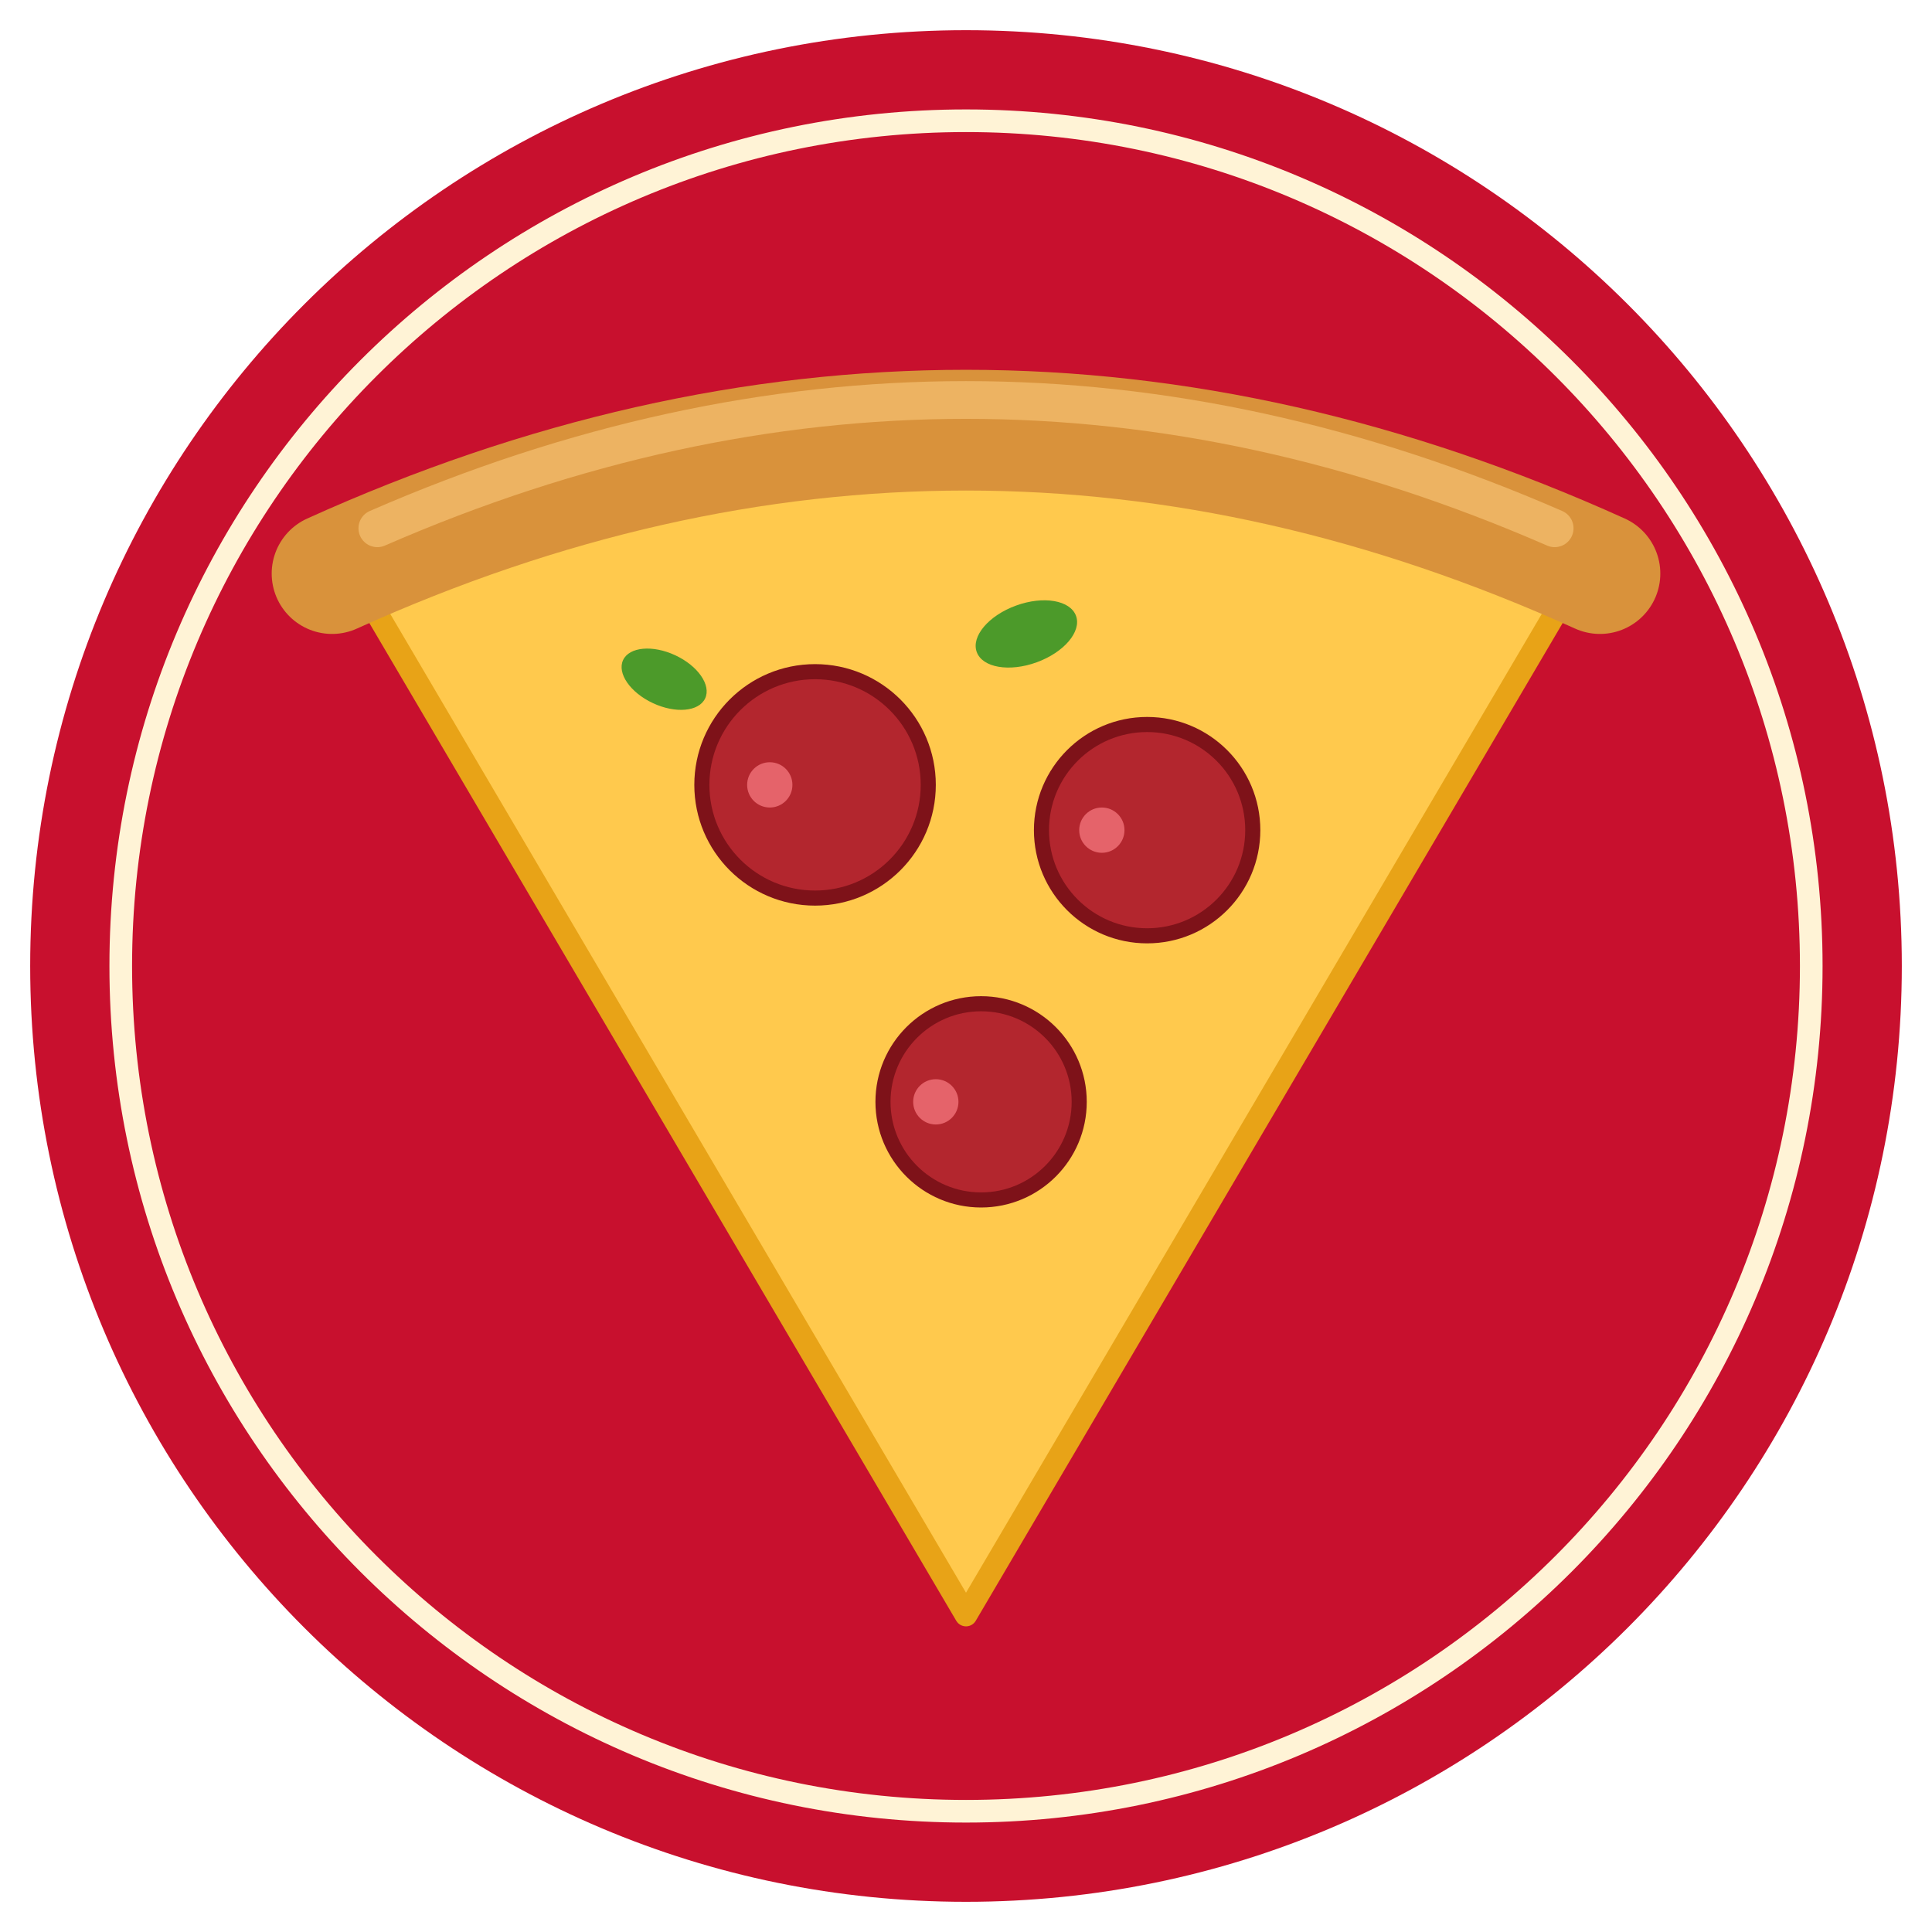
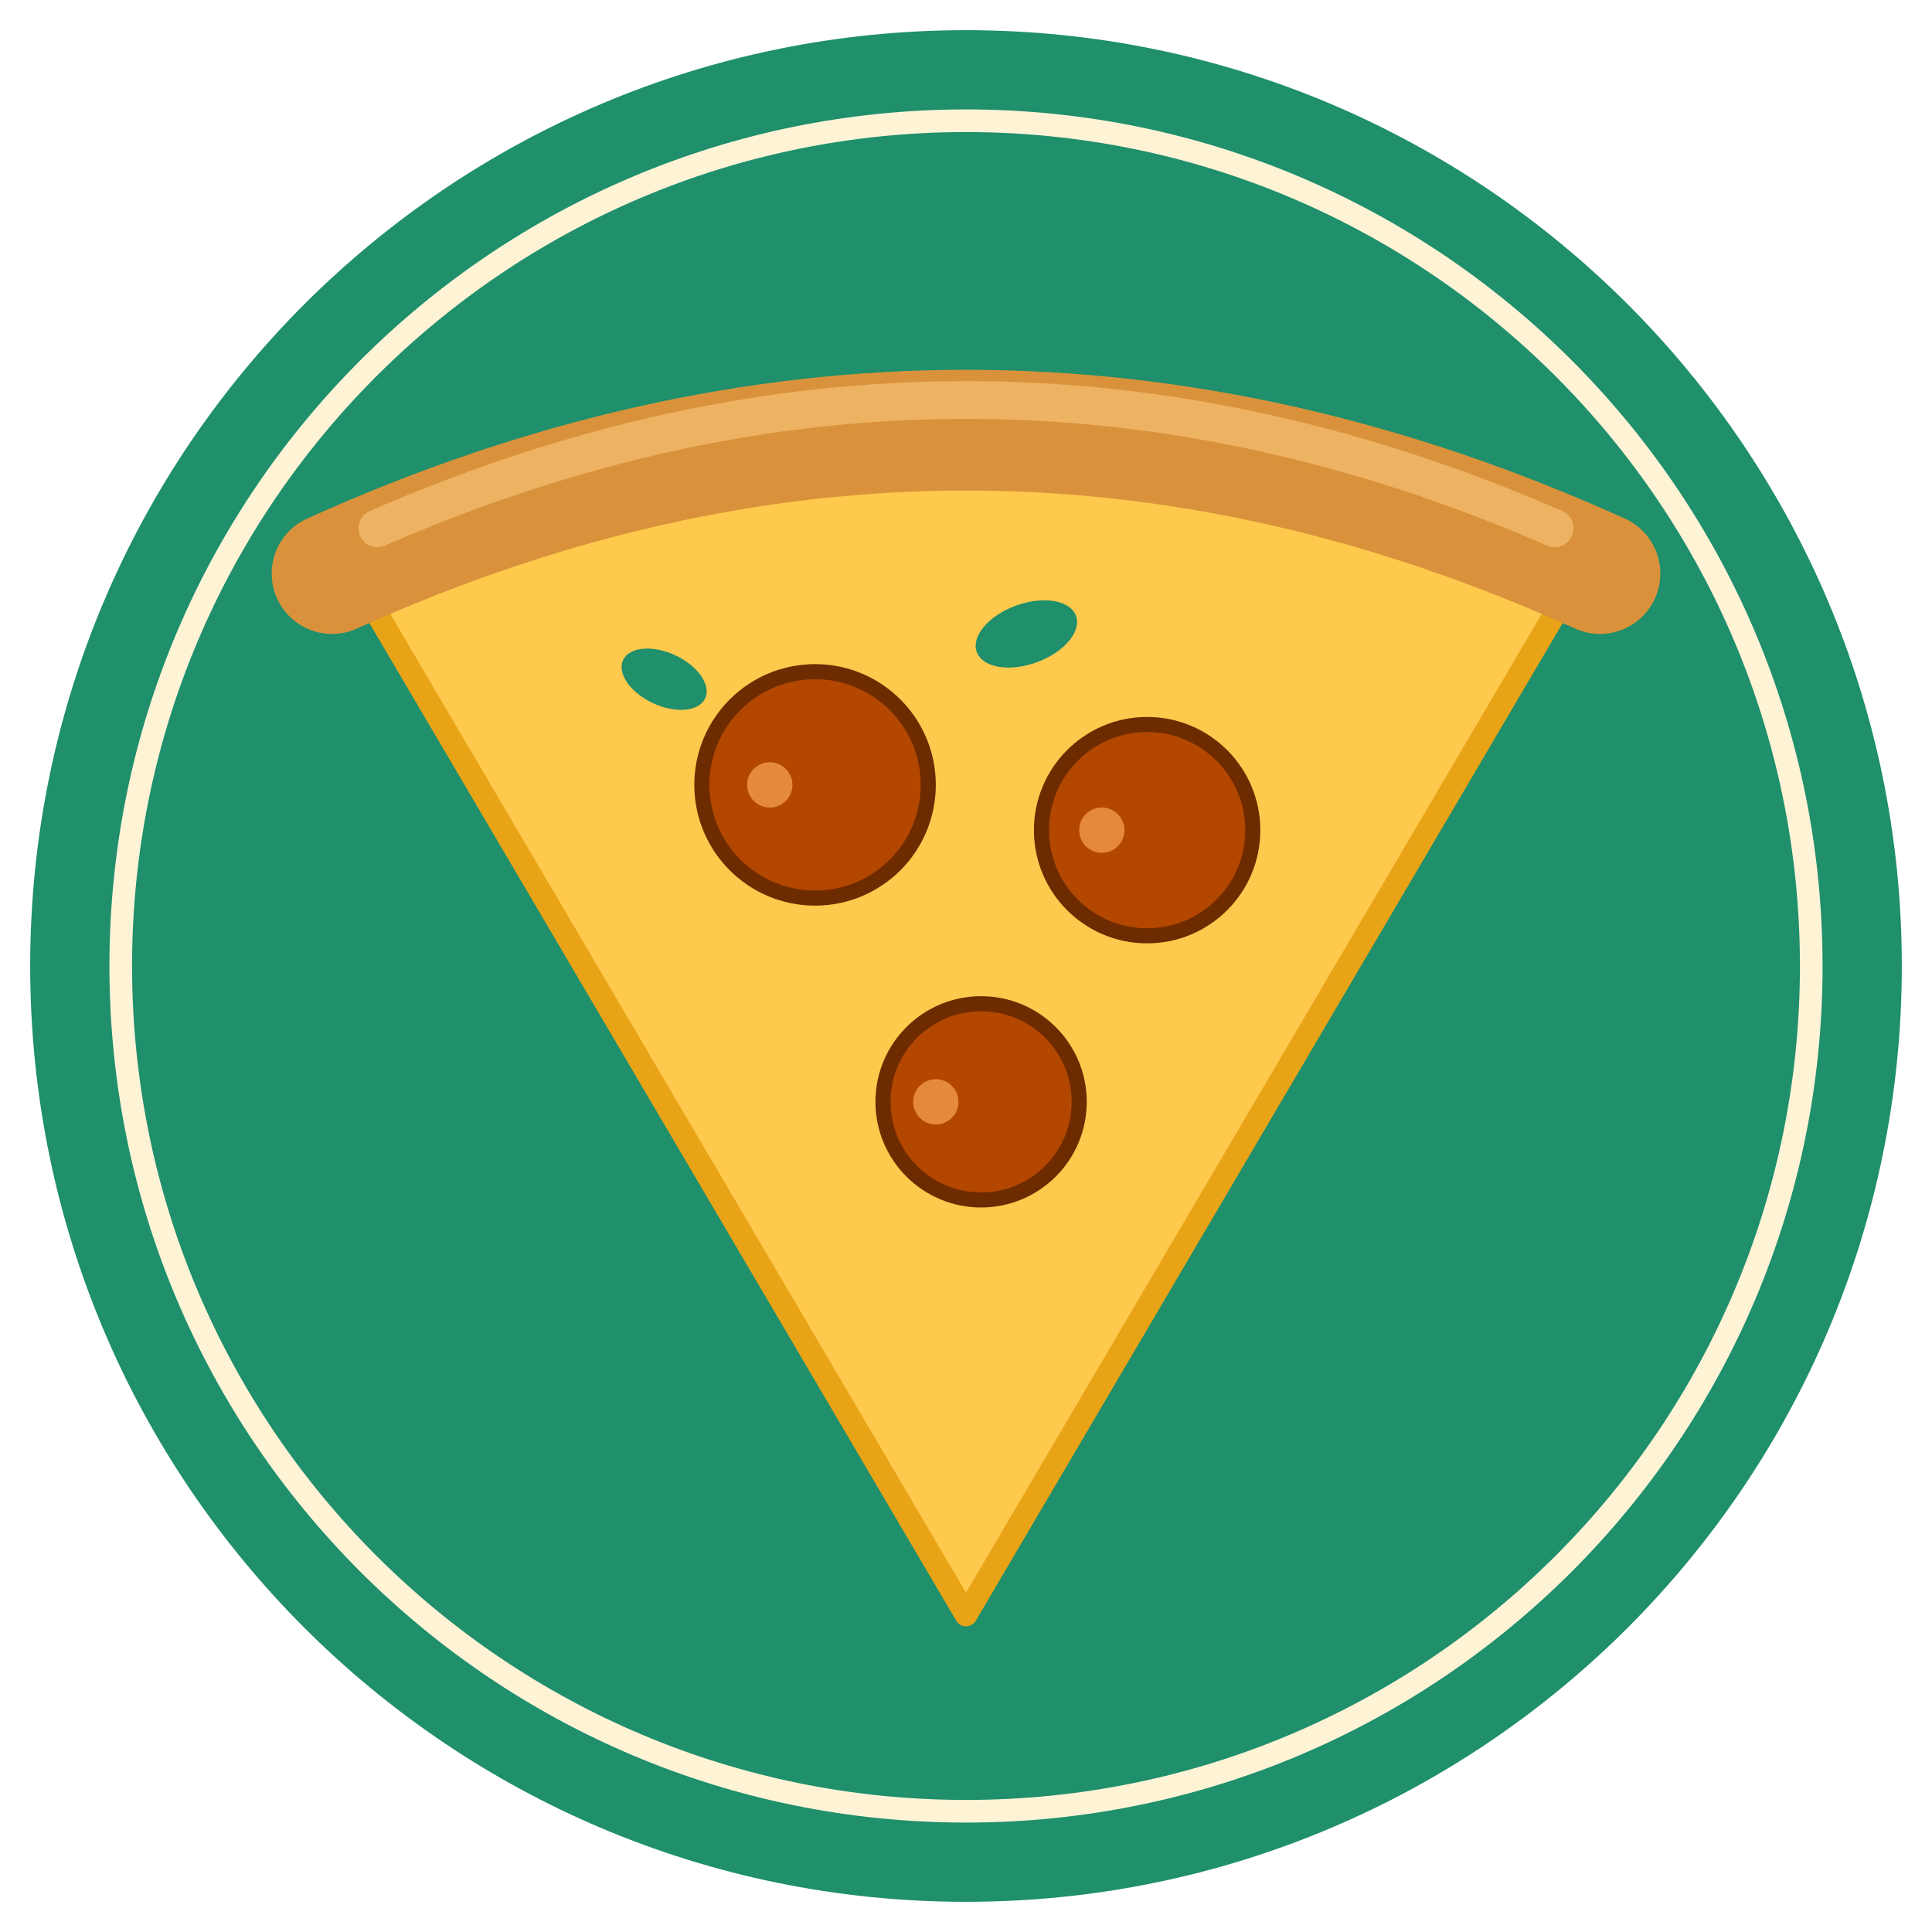
<svg xmlns="http://www.w3.org/2000/svg" viewBox="0 0 256 256" width="256" height="256">
-   <circle cx="128" cy="128" r="124" fill="#C8102E" />
+   <circle cx="128" cy="128" r="124" fill="#1F8F6C" />
  <circle cx="128" cy="128" r="112" fill="none" stroke="#FFF3D6" stroke-width="3" />
  <path d="M128 214 L48 78 Q128 44 208 78 Z" fill="#FFC94D" stroke="#E8A317" stroke-width="3" stroke-linejoin="round" />
  <path d="M44 76 Q128 38 212 76" fill="none" stroke="#D9923B" stroke-width="16" stroke-linecap="round" />
  <path d="M50 70 Q128 36 206 70" fill="none" stroke="#EDB362" stroke-width="5" stroke-linecap="round" />
-   <circle cx="108" cy="104" r="15" fill="#B3262E" />
-   <circle cx="108" cy="104" r="15" fill="none" stroke="#7E1219" stroke-width="2" />
-   <circle cx="152" cy="110" r="14" fill="#B3262E" />
-   <circle cx="152" cy="110" r="14" fill="none" stroke="#7E1219" stroke-width="2" />
-   <circle cx="130" cy="146" r="13" fill="#B3262E" />
-   <circle cx="130" cy="146" r="13" fill="none" stroke="#7E1219" stroke-width="2" />
-   <circle cx="102" cy="104" r="3" fill="#E5636A" />
-   <circle cx="146" cy="110" r="3" fill="#E5636A" />
-   <circle cx="124" cy="146" r="3" fill="#E5636A" />
-   <ellipse cx="136" cy="84" rx="7" ry="4" fill="#4C9A2A" transform="rotate(-20 136 84)" />
-   <ellipse cx="88" cy="90" rx="6" ry="3.5" fill="#4C9A2A" transform="rotate(25 88 90)" />
+   <circle cx="108" cy="104" r="15" fill="#B34700" />
+   <circle cx="108" cy="104" r="15" fill="none" stroke="#6E2B00" stroke-width="2" />
+   <circle cx="152" cy="110" r="14" fill="#B34700" />
+   <circle cx="152" cy="110" r="14" fill="none" stroke="#6E2B00" stroke-width="2" />
+   <circle cx="130" cy="146" r="13" fill="#B34700" />
+   <circle cx="130" cy="146" r="13" fill="none" stroke="#6E2B00" stroke-width="2" />
+   <circle cx="102" cy="104" r="3" fill="#E58A3C" />
+   <circle cx="146" cy="110" r="3" fill="#E58A3C" />
+   <circle cx="124" cy="146" r="3" fill="#E58A3C" />
+   <ellipse cx="136" cy="84" rx="7" ry="4" fill="#1F8F6C" transform="rotate(-20 136 84)" />
+   <ellipse cx="88" cy="90" rx="6" ry="3.5" fill="#1F8F6C" transform="rotate(25 88 90)" />
</svg>
